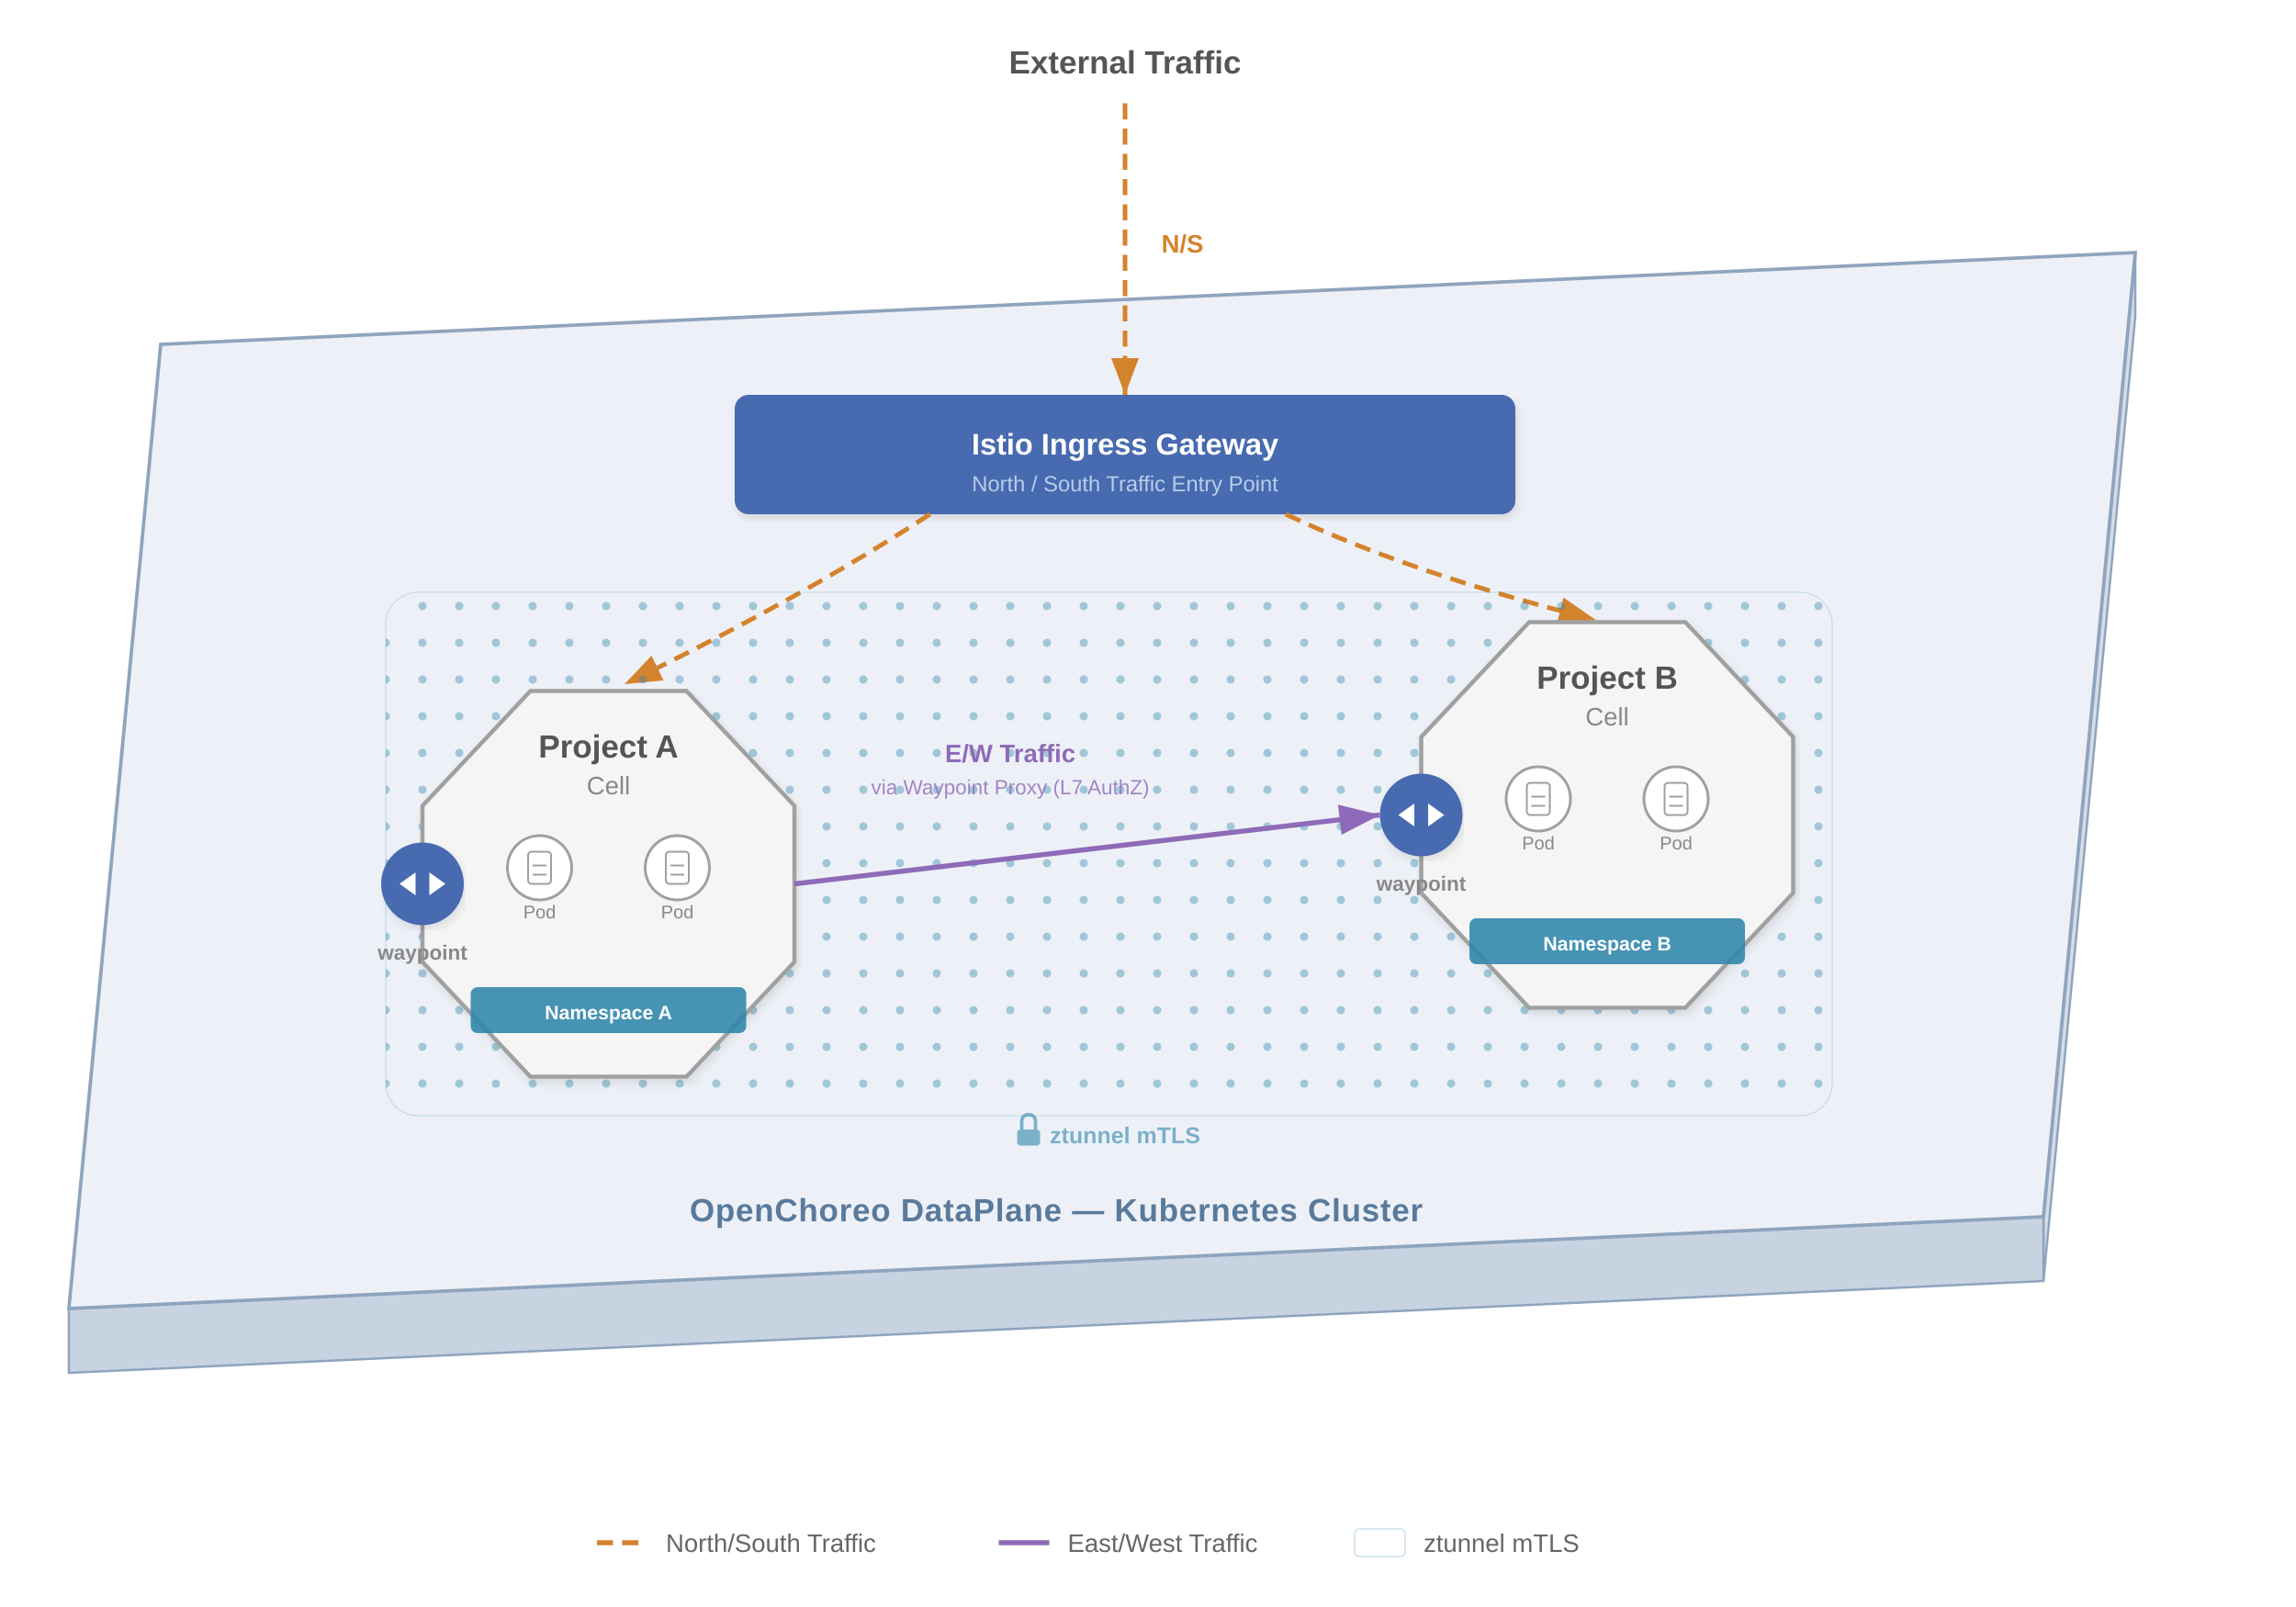
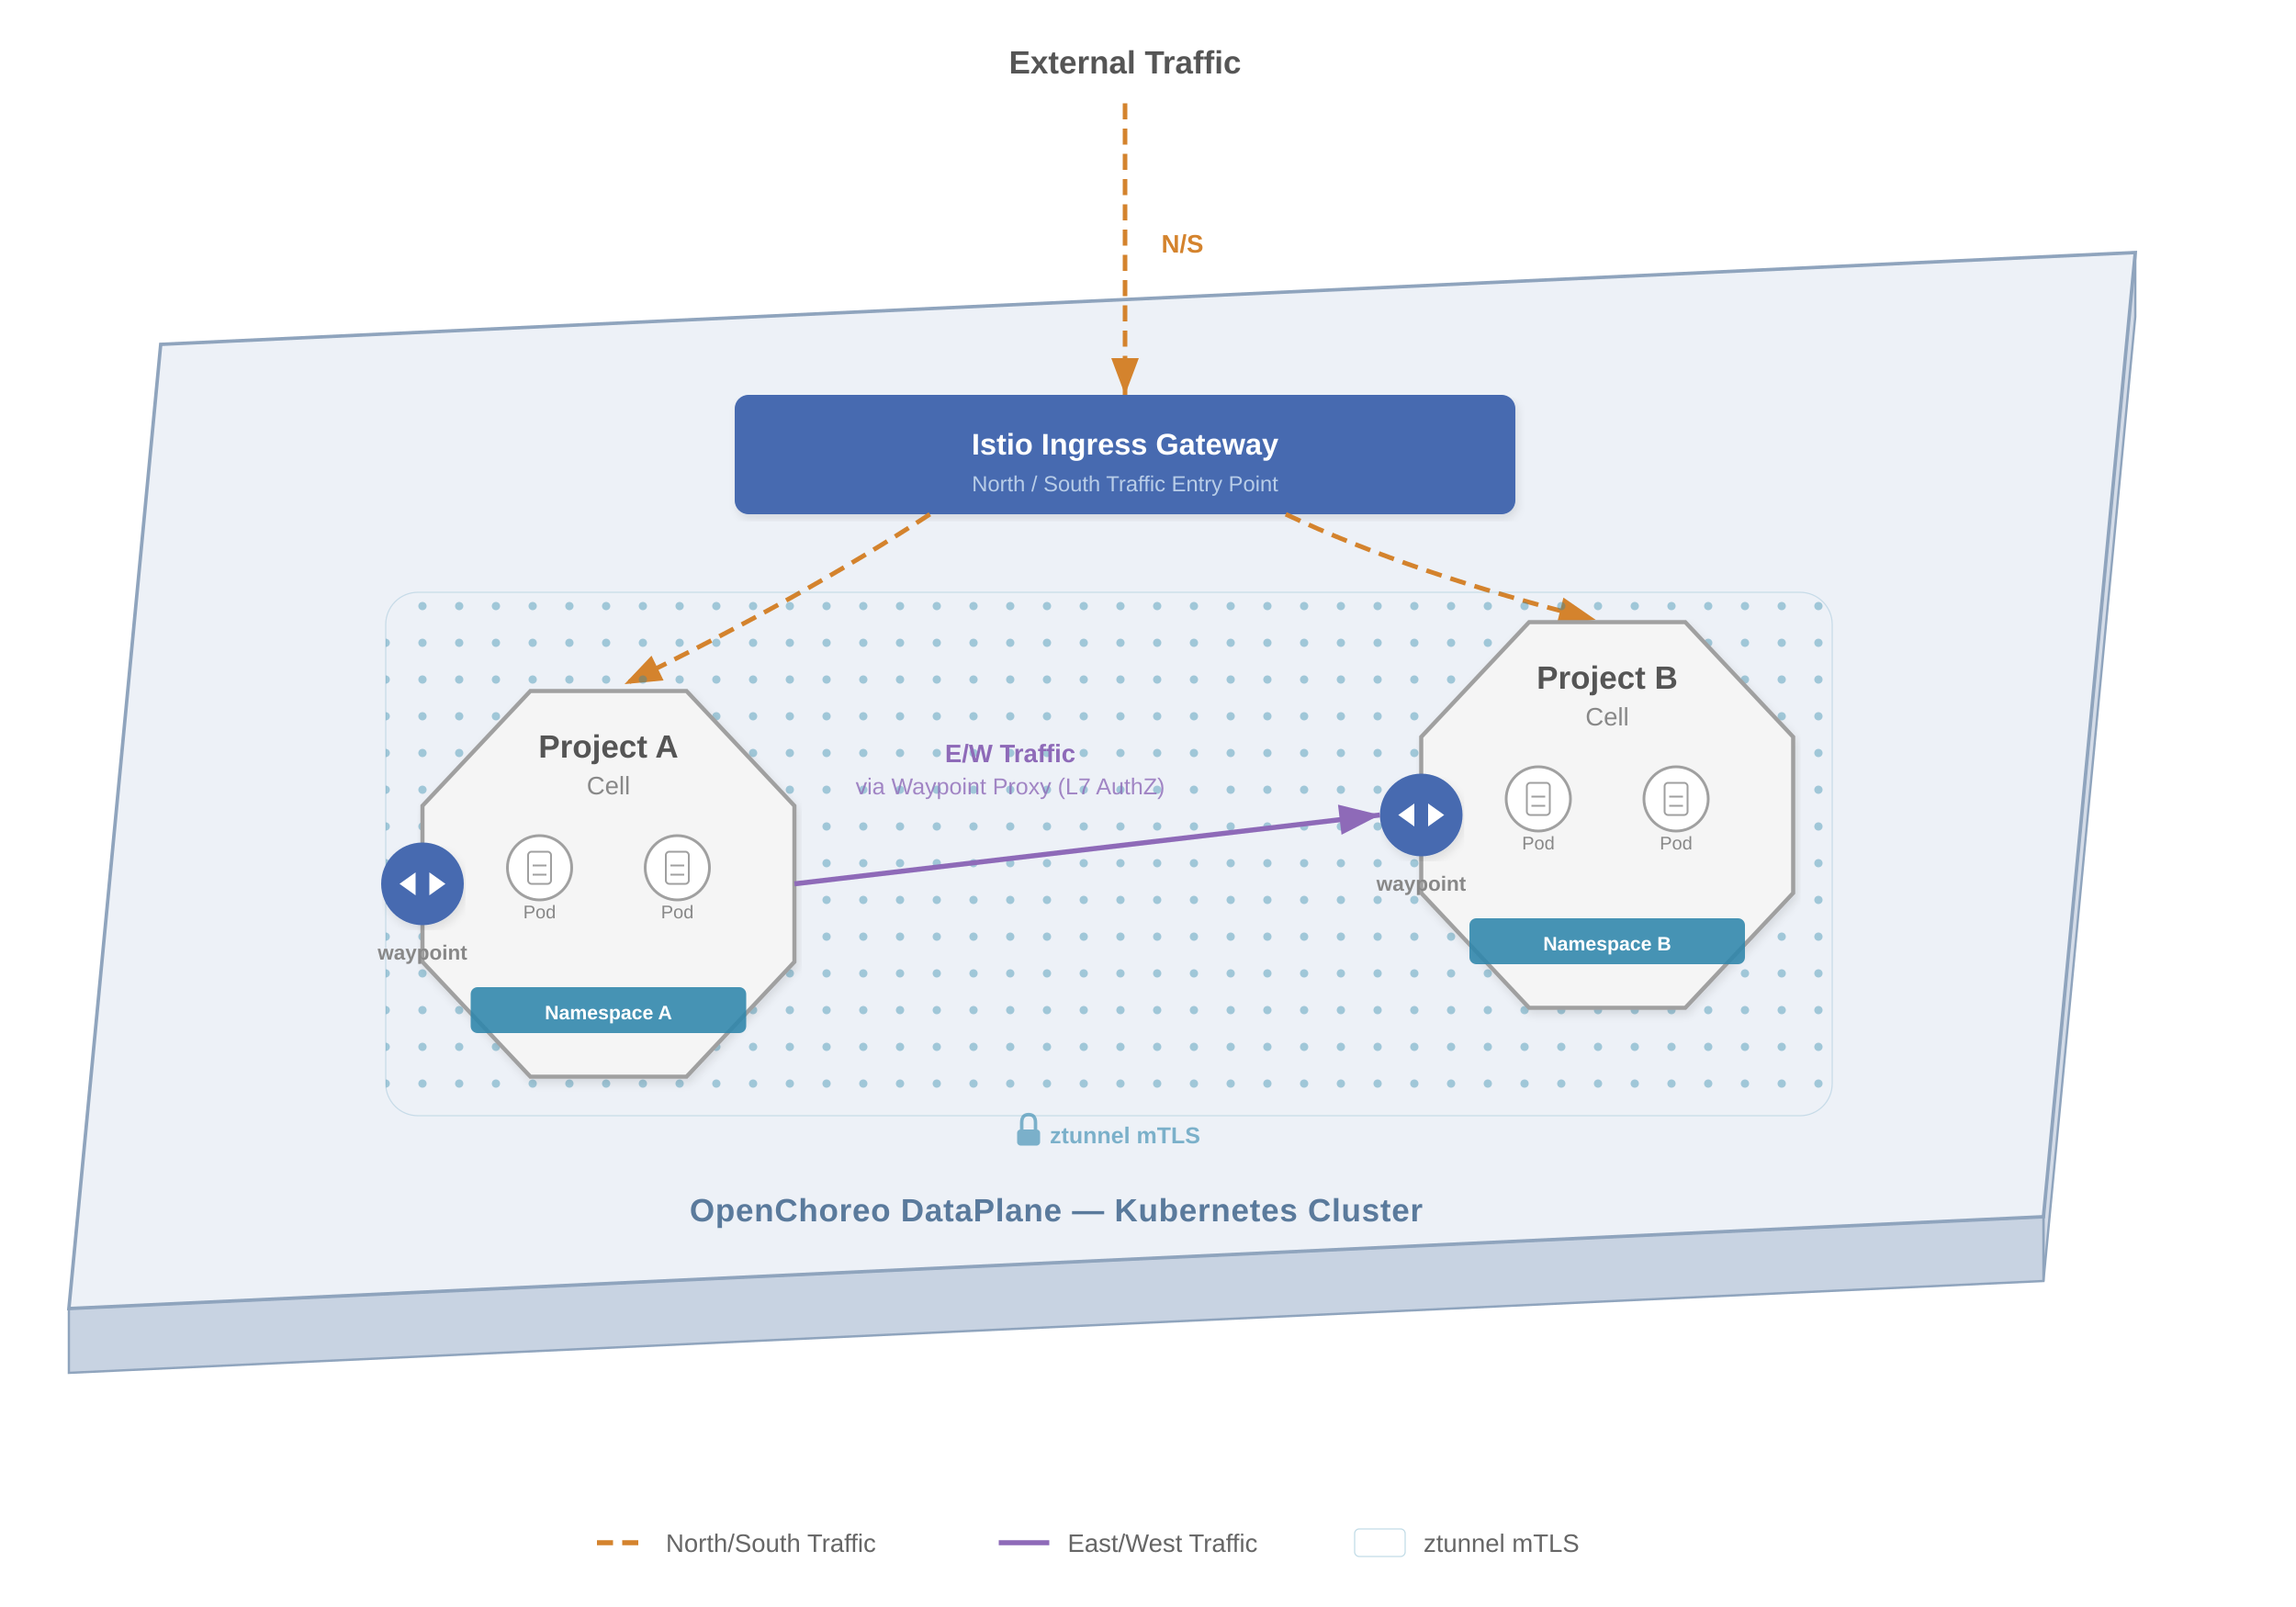
<svg xmlns="http://www.w3.org/2000/svg" viewBox="0 0 1000 700" width="1000" height="700">
  <defs>
    <style>
      .platform-top { fill: #EDF1F7; stroke: #8FA4BD; stroke-width: 1.5; }
      .platform-front { fill: #C8D3E2; stroke: #8FA4BD; stroke-width: 1; }
      .platform-right { fill: #D4DCE8; stroke: #8FA4BD; stroke-width: 1; }
      .cell-oct { fill: #F5F5F5; stroke: #A0A0A0; stroke-width: 1.8; }
      .cell-title { font-family: 'Segoe UI', Arial, sans-serif; font-size: 14px; font-weight: 600; fill: #555; text-anchor: middle; }
      .cell-sub { font-family: 'Segoe UI', Arial, sans-serif; font-size: 11px; fill: #888; text-anchor: middle; }
      .pod-circle { fill: #FFFFFF; stroke: #A0A0A0; stroke-width: 1.2; }
      .pod-label { font-family: 'Segoe UI', Arial, sans-serif; font-size: 8px; fill: #888; text-anchor: middle; }
      .icon-stroke { stroke: #A0A0A0; stroke-width: 0.8; fill: none; }
      .istio-box { fill: #466BB0; }
      .istio-label { font-family: 'Segoe UI', Arial, sans-serif; font-size: 13px; font-weight: 600; fill: #FFFFFF; text-anchor: middle; }
      .istio-sub { font-family: 'Segoe UI', Arial, sans-serif; font-size: 9.5px; fill: #B8CDE8; text-anchor: middle; }
      .zt-bar { fill: #2E86AB; opacity: 0.88; }
      .zt-label { font-family: 'Segoe UI', Arial, sans-serif; font-size: 8.5px; font-weight: 600; fill: #FFFFFF; text-anchor: middle; }
      .ext-label { font-family: 'Segoe UI', Arial, sans-serif; font-size: 14px; font-weight: 600; fill: #555; text-anchor: middle; }
      .platform-label { font-family: 'Segoe UI', Arial, sans-serif; font-size: 14px; font-weight: 600; fill: #5A7A9C; text-anchor: middle; letter-spacing: 0.3px; }
      .ns-line { stroke: #D4832D; stroke-width: 2; fill: none; }
      .ns-dash { stroke: #D4832D; stroke-width: 2; fill: none; stroke-dasharray: 7 4; }
      .ew-line { stroke: #8E6AB8; stroke-width: 2.2; fill: none; }
      .mtls-line { stroke: #2E86AB; stroke-width: 1.8; fill: none; stroke-dasharray: 5 4; opacity: 0.7; }
      .traffic-label { font-family: 'Segoe UI', Arial, sans-serif; font-weight: 600; text-anchor: middle; }
      .legend-text { font-family: 'Segoe UI', Arial, sans-serif; font-size: 11px; fill: #666; }
    </style>
    <marker id="ns-arr" markerWidth="8" markerHeight="6" refX="8" refY="3" orient="auto">
      <polygon points="0 0, 8 3, 0 6" fill="#D4832D" />
    </marker>
    <marker id="ew-arr" markerWidth="8" markerHeight="6" refX="8" refY="3" orient="auto">
      <polygon points="0 0, 8 3, 0 6" fill="#8E6AB8" />
    </marker>
    <filter id="shd" x="-2%" y="-2%" width="104%" height="108%">
      <feDropShadow dx="1" dy="2" stdDeviation="2" flood-opacity="0.1" />
    </filter>
    <pattern id="mtls-dots" width="16" height="16" patternUnits="userSpaceOnUse">
      <circle cx="8" cy="8" r="1.8" fill="#2E86AB" opacity="0.4" />
    </pattern>
  </defs>
  <rect width="1000" height="700" fill="white" />
  <polygon class="platform-right" points="890,530 930,110 930,138 890,558" />
  <polygon class="platform-front" points="30,570 890,530 890,558 30,598" />
  <polygon class="platform-top" points="70,150 930,110 890,530 30,570" />
  <text class="platform-label" x="460" y="532">OpenChoreo DataPlane — Kubernetes Cluster</text>
  <text class="ext-label" x="490" y="32">External Traffic</text>
  <line class="ns-dash" x1="490" y1="45" x2="490" y2="172" marker-end="url(#ns-arr)" />
  <text class="traffic-label" x="515" y="110" fill="#D4832D" font-size="11">N/S</text>
  <rect x="320" y="172" width="340" height="52" rx="6" class="istio-box" filter="url(#shd)" />
  <text class="istio-label" x="490" y="198">Istio Ingress Gateway</text>
  <text class="istio-sub" x="490" y="214">North / South Traffic Entry Point</text>
  <path class="ns-dash" d="M405 224 Q350 260 272 298" marker-end="url(#ns-arr)" />
  <path class="ns-dash" d="M560 224 Q615 250 695 270" marker-end="url(#ns-arr)" />
  <rect x="168" y="258" width="630" height="228" rx="14" fill="url(#mtls-dots)" stroke="#2E86AB" stroke-width="0.5" stroke-opacity="0.2" />
  <g opacity="0.6">
    <g transform="translate(448,494)">
      <rect x="-5" y="-2" width="10" height="7" rx="1.5" fill="#2E86AB" />
      <path d="M-3,-2 L-3,-5 Q-3,-8.5 0,-8.5 Q3,-8.5 3,-5 L3,-2" fill="none" stroke="#2E86AB" stroke-width="1.5" />
    </g>
    <text x="490" y="498" text-anchor="middle" font-family="'Segoe UI', Arial, sans-serif" font-size="10" fill="#2E86AB" font-weight="600">ztunnel mTLS</text>
  </g>
  <polygon class="cell-oct" points="346,351 299,301 231,301 184,351 184,419 231,469 299,469 346,419" filter="url(#shd)" />
  <text class="cell-title" x="265" y="330">Project A</text>
  <text class="cell-sub" x="265" y="346">Cell</text>
  <circle class="pod-circle" cx="235" cy="378" r="14" />
  <g transform="translate(235,378)">
    <rect class="icon-stroke" x="-5" y="-7" width="10" height="14" rx="1.5" />
    <line class="icon-stroke" x1="-3" y1="-1" x2="3" y2="-1" />
    <line class="icon-stroke" x1="-3" y1="3" x2="3" y2="3" />
  </g>
  <text class="pod-label" x="235" y="400">Pod</text>
  <circle class="pod-circle" cx="295" cy="378" r="14" />
  <g transform="translate(295,378)">
    <rect class="icon-stroke" x="-5" y="-7" width="10" height="14" rx="1.5" />
    <line class="icon-stroke" x1="-3" y1="-1" x2="3" y2="-1" />
    <line class="icon-stroke" x1="-3" y1="3" x2="3" y2="3" />
  </g>
  <text class="pod-label" x="295" y="400">Pod</text>
  <rect x="205" y="430" width="120" height="20" rx="3" fill="#2E86AB" opacity="0.88" />
  <text x="265" y="444" text-anchor="middle" font-family="'Segoe UI', Arial, sans-serif" font-size="8.5" font-weight="600" fill="#FFFFFF">Namespace A</text>
  <polygon class="cell-oct" points="781,321 734,271 666,271 619,321 619,389 666,439 734,439 781,389" filter="url(#shd)" />
  <text class="cell-title" x="700" y="300">Project B</text>
  <text class="cell-sub" x="700" y="316">Cell</text>
  <circle class="pod-circle" cx="670" cy="348" r="14" />
  <g transform="translate(670,348)">
    <rect class="icon-stroke" x="-5" y="-7" width="10" height="14" rx="1.5" />
    <line class="icon-stroke" x1="-3" y1="-1" x2="3" y2="-1" />
    <line class="icon-stroke" x1="-3" y1="3" x2="3" y2="3" />
  </g>
  <text class="pod-label" x="670" y="370">Pod</text>
  <circle class="pod-circle" cx="730" cy="348" r="14" />
  <g transform="translate(730,348)">
    <rect class="icon-stroke" x="-5" y="-7" width="10" height="14" rx="1.5" />
    <line class="icon-stroke" x1="-3" y1="-1" x2="3" y2="-1" />
    <line class="icon-stroke" x1="-3" y1="3" x2="3" y2="3" />
  </g>
  <text class="pod-label" x="730" y="370">Pod</text>
  <rect x="640" y="400" width="120" height="20" rx="3" fill="#2E86AB" opacity="0.88" />
  <text x="700" y="414" text-anchor="middle" font-family="'Segoe UI', Arial, sans-serif" font-size="8.5" font-weight="600" fill="#FFFFFF">Namespace B</text>
  <circle cx="184" cy="385" r="18" fill="#466BB0" filter="url(#shd)" />
  <polygon points="174,385 181,380 181,390" fill="#FFFFFF" />
  <polygon points="194,385 187,380 187,390" fill="#FFFFFF" />
  <text x="184" y="418" text-anchor="middle" font-family="'Segoe UI', Arial, sans-serif" font-size="9" fill="#888" font-weight="600">waypoint</text>
  <circle cx="619" cy="355" r="18" fill="#466BB0" filter="url(#shd)" />
  <polygon points="609,355 616,350 616,360" fill="#FFFFFF" />
  <polygon points="629,355 622,350 622,360" fill="#FFFFFF" />
  <text x="619" y="388" text-anchor="middle" font-family="'Segoe UI', Arial, sans-serif" font-size="9" fill="#888" font-weight="600">waypoint</text>
  <text class="traffic-label" x="440" y="332" fill="#8E6AB8" font-size="11">E/W Traffic</text>
-   <text font-family="'Segoe UI', Arial, sans-serif" font-size="9" fill="#8E6AB8" text-anchor="middle" x="440" y="346" opacity="0.8">via Waypoint Proxy (L7 AuthZ)</text>
+   <text font-family="'Segoe UI', Arial, sans-serif" font-size="10" fill="#8E6AB8" text-anchor="middle" x="440" y="346" opacity="0.8">via Waypoint Proxy (L7 AuthZ)</text>
  <line class="ew-line" x1="346" y1="385" x2="601" y2="355" marker-end="url(#ew-arr)" />
  <g transform="translate(260,672)">
    <line x1="0" y1="0" x2="22" y2="0" stroke="#D4832D" stroke-width="2.2" stroke-dasharray="7 4" />
    <text class="legend-text" x="30" y="4">North/South Traffic</text>
    <line x1="175" y1="0" x2="197" y2="0" stroke="#8E6AB8" stroke-width="2.2" />
    <text class="legend-text" x="205" y="4">East/West Traffic</text>
    <rect x="330" y="-6" width="22" height="12" rx="2" fill="url(#mtls-dots)" stroke="#2E86AB" stroke-width="0.5" stroke-opacity="0.3" />
    <text class="legend-text" x="360" y="4">ztunnel mTLS</text>
  </g>
</svg>
